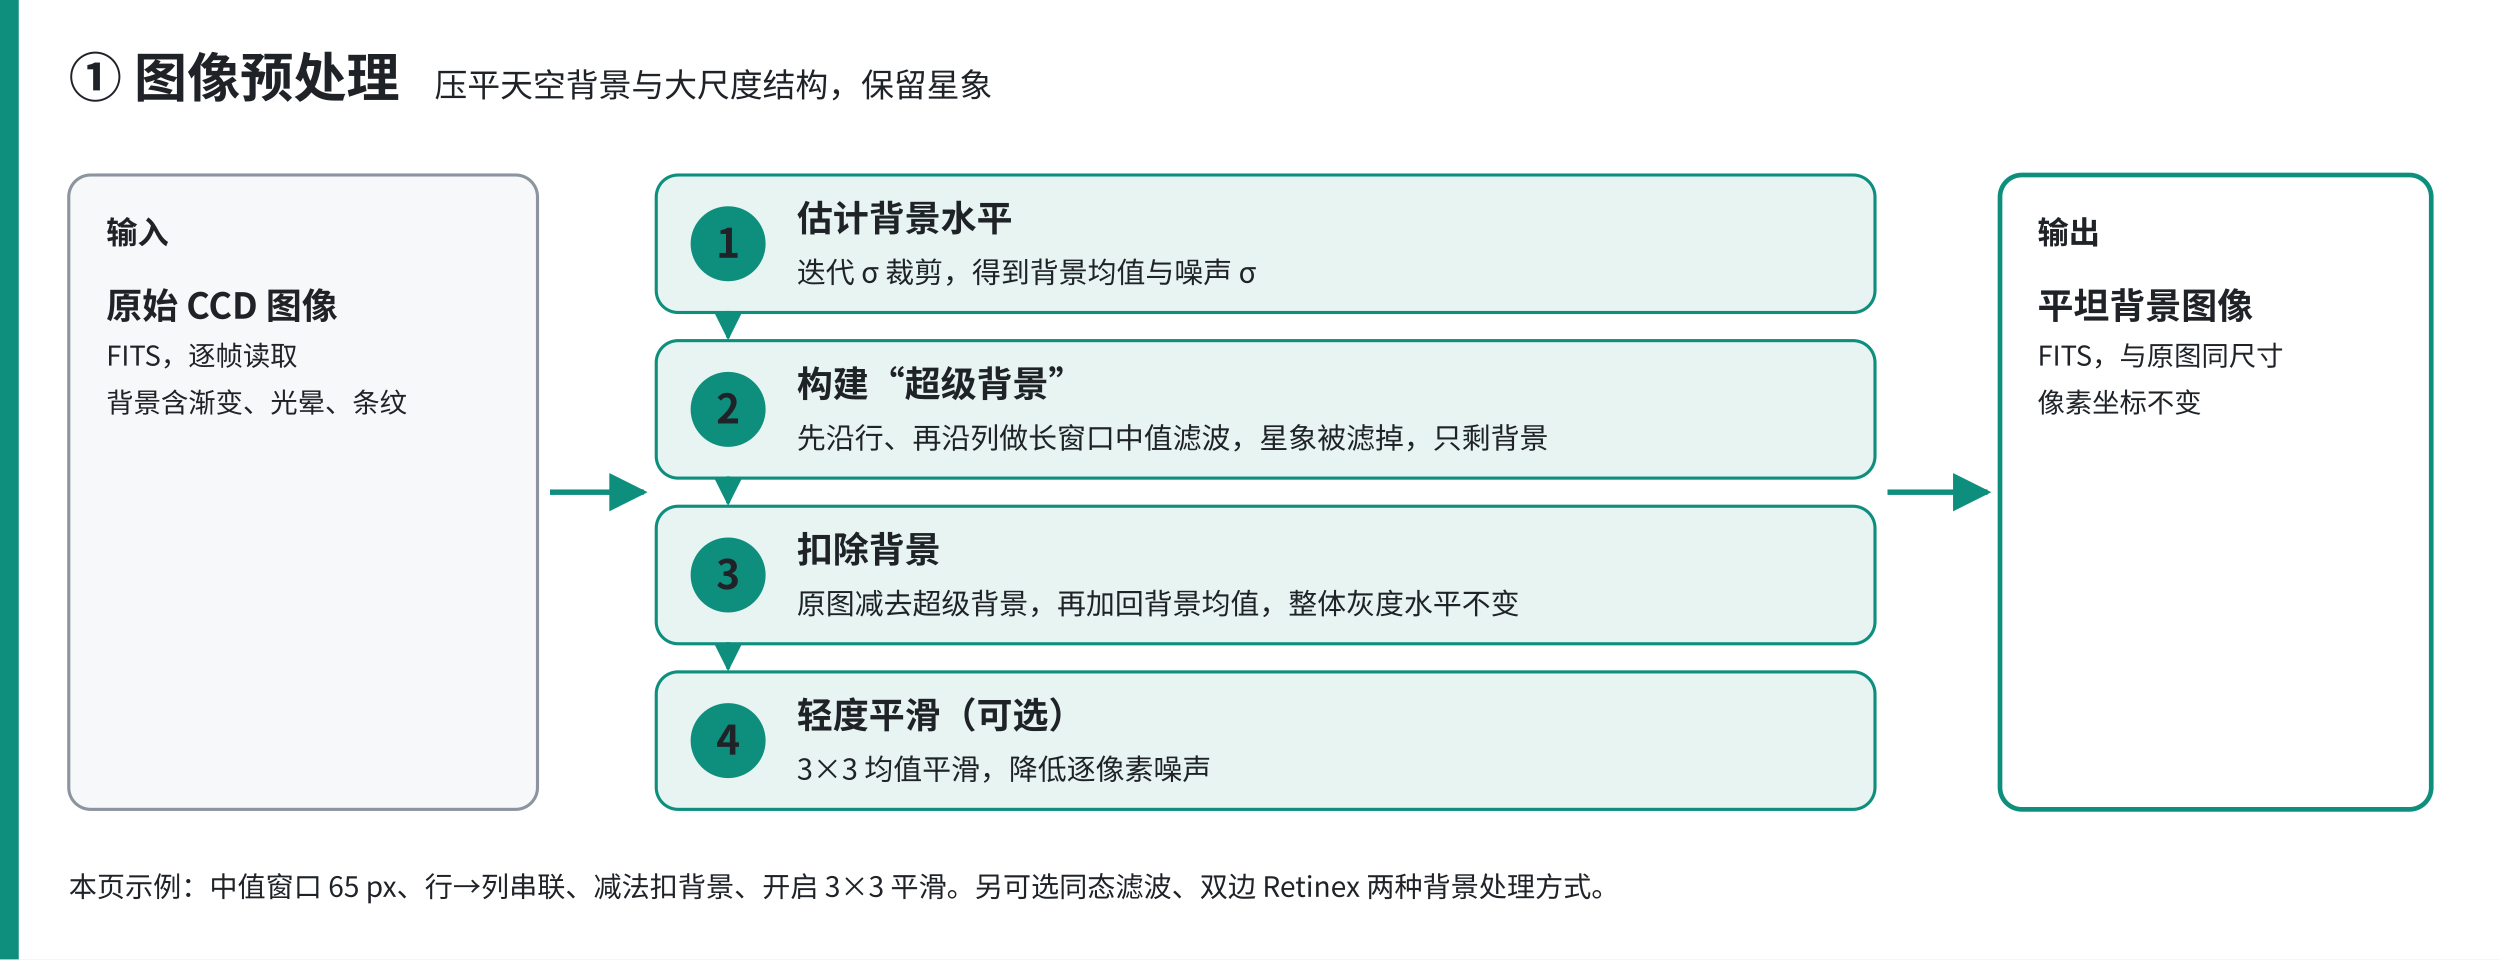
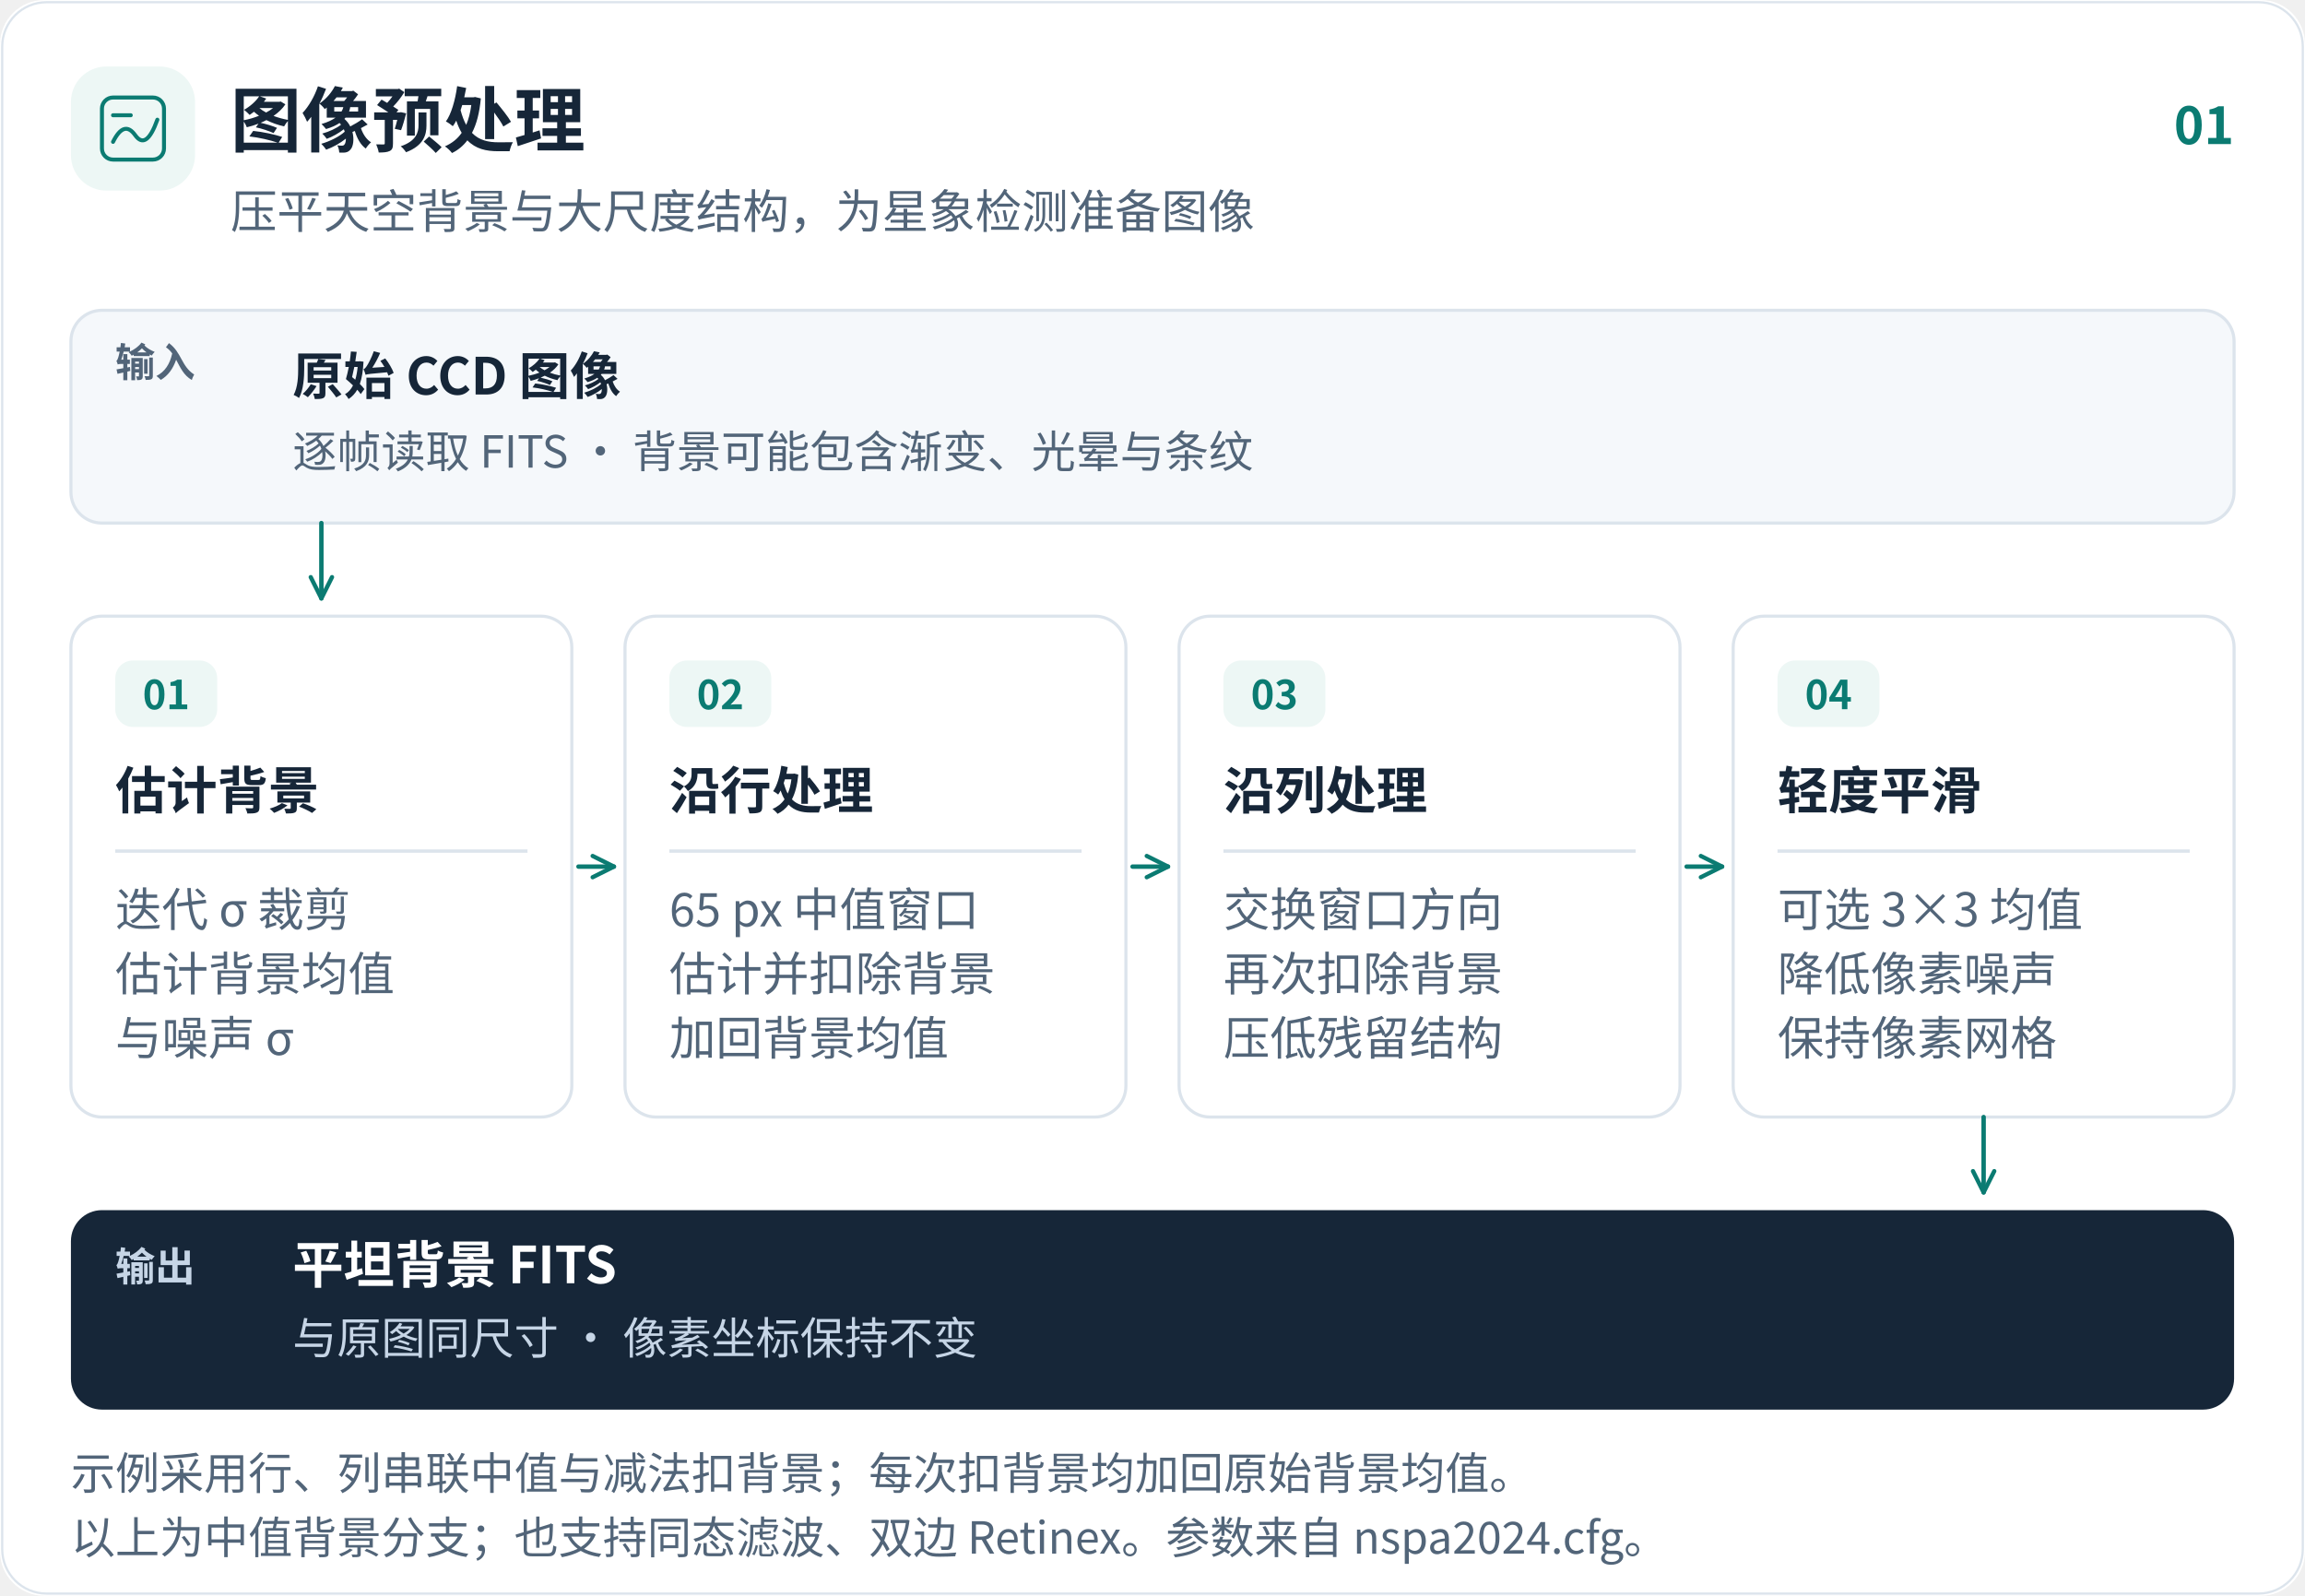
- <svg xmlns="http://www.w3.org/2000/svg" viewBox="0 0 1600 614" width="1600" height="614" role="img" aria-labelledby="t d">
+ <svg xmlns="http://www.w3.org/2000/svg" width="1040" height="720" viewBox="0 0 1040 720" role="img" aria-labelledby="title desc">
  <defs>
-     <marker id="ah-pre" viewBox="0 0 10 10" refX="9" refY="5" markerWidth="7" markerHeight="7" orient="auto-start-reverse">
-       <path d="M0,0 L10,5 L0,10 z" fill="#0e8f7e" />
+     <marker id="arrow-pre" viewBox="0 0 10 10" refX="9" refY="5" markerWidth="6" markerHeight="6" orient="auto">
+       <path d="M 1 1 L 9 5 L 1 9" fill="none" stroke="#0b7b72" stroke-width="1.6" stroke-linecap="round" stroke-linejoin="round" />
    </marker>
-     <marker id="ah-detect" viewBox="0 0 10 10" refX="9" refY="5" markerWidth="7" markerHeight="7" orient="auto-start-reverse">
-       <path d="M0,0 L10,5 L0,10 z" fill="#c26a00" />
+     <marker id="arrow-detect" viewBox="0 0 10 10" refX="9" refY="5" markerWidth="6" markerHeight="6" orient="auto">
+       <path d="M 1 1 L 9 5 L 1 9" fill="none" stroke="#a66212" stroke-width="1.6" stroke-linecap="round" stroke-linejoin="round" />
    </marker>
-     <marker id="ah-match" viewBox="0 0 10 10" refX="9" refY="5" markerWidth="7" markerHeight="7" orient="auto-start-reverse">
-       <path d="M0,0 L10,5 L0,10 z" fill="#2f6fd6" />
+     <marker id="arrow-match" viewBox="0 0 10 10" refX="9" refY="5" markerWidth="6" markerHeight="6" orient="auto">
+       <path d="M 1 1 L 9 5 L 1 9" fill="none" stroke="#3269b0" stroke-width="1.6" stroke-linecap="round" stroke-linejoin="round" />
    </marker>
-     <marker id="ah-comoc" viewBox="0 0 10 10" refX="9" refY="5" markerWidth="7" markerHeight="7" orient="auto-start-reverse">
-       <path d="M0,0 L10,5 L0,10 z" fill="#a63d8c" />
+     <marker id="arrow-comoc" viewBox="0 0 10 10" refX="9" refY="5" markerWidth="6" markerHeight="6" orient="auto">
+       <path d="M 1 1 L 9 5 L 1 9" fill="none" stroke="#7955a3" stroke-width="1.6" stroke-linecap="round" stroke-linejoin="round" />
    </marker>
-     <marker id="ah-grey" viewBox="0 0 10 10" refX="9" refY="5" markerWidth="7" markerHeight="7" orient="auto-start-reverse">
-       <path d="M0,0 L10,5 L0,10 z" fill="#8c959f" />
+     <marker id="arrow-main" viewBox="0 0 10 10" refX="9" refY="5" markerWidth="6" markerHeight="6" orient="auto">
+       <path d="M 1 1 L 9 5 L 1 9" fill="none" stroke="#526579" stroke-width="1.6" stroke-linecap="round" stroke-linejoin="round" />
    </marker>
  </defs>
-   <style>text{font-family:'PingFang SC','Hiragino Sans GB','Microsoft YaHei','Noto Sans CJK SC','Source Han Sans SC','Noto Sans SC',sans-serif;fill:#1f2328}</style>
-   <rect width="1600" height="614" fill="#ffffff" />
-   <rect x="0" y="0" width="12" height="614" rx="0" fill="#0e8f7e" stroke="none" stroke-width="1.5" />
-   <text x="44" y="62" font-size="34" font-weight="700" fill="#0e8f7e" text-anchor="start">① 图像预处理</text>
-   <text x="278.08" y="62" font-size="21" font-weight="400" fill="#57606a" text-anchor="start">压平天空背景与大尺度结构，保留星象</text>
-   <rect x="44" y="112" width="300" height="406" rx="14" fill="#f6f8fa" stroke="#8c959f" stroke-width="2" />
-   <text x="68" y="156" font-size="20" font-weight="700" fill="#57606a" text-anchor="start">输入</text>
-   <text x="68" y="204" font-size="23" font-weight="700" fill="#1f2328" text-anchor="start">原始 CCD 图像</text>
-   <text x="68" y="234" font-size="17.5" font-weight="400" fill="#57606a" text-anchor="start">FITS，逐帧读取</text>
-   <text x="68" y="264" font-size="17.5" font-weight="400" fill="#57606a" text-anchor="start">背景含渐变、光晕、条纹</text>
-   <rect x="420" y="112" width="780" height="88" rx="14" fill="#e7f4f2" stroke="#0e8f7e" stroke-width="2" />
-   <circle cx="466" cy="156.0" r="24" fill="#0e8f7e" />
-   <text x="466" y="165.0" font-size="26" font-weight="700" fill="#ffffff" text-anchor="middle">1</text>
-   <text x="510" y="148" font-size="23" font-weight="700" fill="#1f2328" text-anchor="start">估计背景水平</text>
-   <text x="510" y="181" font-size="18.5" font-weight="400" fill="#1f2328" text-anchor="start">迭代 σ 裁剪，得到背景均值与噪声 σ</text>
-   <rect x="420" y="218" width="780" height="88" rx="14" fill="#e7f4f2" stroke="#0e8f7e" stroke-width="2" />
-   <circle cx="466" cy="262.0" r="24" fill="#0e8f7e" />
-   <text x="466" y="271.0" font-size="26" font-weight="700" fill="#ffffff" text-anchor="middle">2</text>
-   <text x="510" y="254" font-size="23" font-weight="700" fill="#1f2328" text-anchor="start">构建“超级背景”</text>
-   <text x="510" y="287" font-size="18.5" font-weight="400" fill="#1f2328" text-anchor="start">先沿行、再沿列做长窗口中值滤波，星象被滤掉，只剩背景</text>
-   <line x1="466" y1="199" x2="466" y2="216" stroke="#0e8f7e" stroke-width="2.5" marker-end="url(#ah-pre)" />
-   <rect x="420" y="324" width="780" height="88" rx="14" fill="#e7f4f2" stroke="#0e8f7e" stroke-width="2" />
-   <circle cx="466" cy="368.0" r="24" fill="#0e8f7e" />
-   <text x="466" y="377.0" font-size="26" font-weight="700" fill="#ffffff" text-anchor="middle">3</text>
-   <text x="510" y="360" font-size="23" font-weight="700" fill="#1f2328" text-anchor="start">扣除背景</text>
-   <text x="510" y="393" font-size="18.5" font-weight="400" fill="#1f2328" text-anchor="start">原图减去超级背景，再加回背景均值，整体灰度水平不变</text>
-   <line x1="466" y1="305" x2="466" y2="322" stroke="#0e8f7e" stroke-width="2.5" marker-end="url(#ah-pre)" />
-   <rect x="420" y="430" width="780" height="88" rx="14" fill="#e7f4f2" stroke="#0e8f7e" stroke-width="2" />
-   <circle cx="466" cy="474.0" r="24" fill="#0e8f7e" />
-   <text x="466" y="483.0" font-size="26" font-weight="700" fill="#ffffff" text-anchor="middle">4</text>
-   <text x="510" y="466" font-size="23" font-weight="700" fill="#1f2328" text-anchor="start">轻度平滑（可选）</text>
-   <text x="510" y="499" font-size="18.5" font-weight="400" fill="#1f2328" text-anchor="start">3×3 均值平滑，降低逐像素噪声</text>
-   <line x1="466" y1="411" x2="466" y2="428" stroke="#0e8f7e" stroke-width="2.5" marker-end="url(#ah-pre)" />
-   <line x1="352" y1="315.0" x2="412" y2="315.0" stroke="#0e8f7e" stroke-width="3.5" marker-end="url(#ah-pre)" />
-   <rect x="1280" y="112" width="276" height="406" rx="14" fill="#ffffff" stroke="#0e8f7e" stroke-width="3" />
-   <text x="1304" y="156" font-size="20" font-weight="700" fill="#0e8f7e" text-anchor="start">输出</text>
-   <text x="1304" y="204" font-size="23" font-weight="700" fill="#1f2328" text-anchor="start">平坦背景图像</text>
-   <text x="1304" y="234" font-size="17.5" font-weight="400" fill="#57606a" text-anchor="start">FITS，与原图同尺寸</text>
-   <text x="1304" y="264" font-size="17.5" font-weight="400" fill="#57606a" text-anchor="start">像素坐标不变</text>
-   <line x1="1208" y1="315.0" x2="1272" y2="315.0" stroke="#0e8f7e" stroke-width="3.5" marker-end="url(#ah-pre)" />
-   <text x="44" y="574" font-size="18" font-weight="400" fill="#57606a" text-anchor="start">本页示例：中值窗口 65 px、行→列串联、减法扣背景、开启 3×3 平滑。另可选同态滤波、双边 Retinex 两种背景处理方式。</text>
+   <g font-family="'PingFang SC','Microsoft YaHei','Noto Sans CJK SC','Hiragino Sans GB','Source Han Sans SC',sans-serif">
+     <rect width="1040" height="720" rx="20" fill="#ffffff" />
+     <rect x="1" y="1" width="1038" height="718" rx="20" fill="none" stroke="#dce4ec" />
+     <rect x="32" y="30" width="56" height="56" rx="16" fill="#edf7f5" stroke="none" stroke-width="1.4" />
+     <g transform="translate(44 42)" fill="none" stroke="#0b7b72" stroke-width="1.8" stroke-linecap="round" stroke-linejoin="round">
+       <rect x="2" y="2" width="28" height="28" rx="5" />
+       <path d="M 7 22 Q 12 12 17 19 T 27 12 M 7 10 H 15" />
+     </g>
+     <text x="104" y="66" font-size="32" font-weight="700" fill="#162638" text-anchor="start">图像预处理</text>
+     <text x="104" y="103" font-size="21" font-weight="400" fill="#526579" text-anchor="start">压平天空背景与大尺度结构，为星象检测准备图像</text>
+     <text x="1008" y="65" font-size="23" font-weight="600" fill="#0b7b72" text-anchor="end">01</text>
+     <rect x="32" y="140" width="976" height="96" rx="14" fill="#f5f8fb" stroke="#dce4ec" stroke-width="1.4" />
+     <text x="52" y="170" font-size="18" font-weight="600" fill="#526579" text-anchor="start">输入</text>
+     <text x="132.0" y="178" font-size="23" font-weight="600" fill="#162638" text-anchor="start">原始 CCD 图像</text>
+     <text x="132.0" y="211" font-size="20" font-weight="400" fill="#526579" text-anchor="start">逐帧读取 FITS · 背景可能包含渐变、光晕与条纹</text>
+     <path d="M 145 236 L 145 270" fill="none" stroke="#0b7b72" stroke-width="2" stroke-linejoin="round" stroke-linecap="round" marker-end="url(#arrow-pre)" />
+     <rect x="32" y="278" width="226" height="226" rx="14" fill="#ffffff" stroke="#dce4ec" stroke-width="1.4" />
+     <rect x="52" y="298" width="46" height="30" rx="8" fill="#edf7f5" stroke="none" stroke-width="1.4" />
+     <text x="75" y="320" font-size="18" font-weight="600" fill="#0b7b72" text-anchor="middle">01</text>
+     <text x="52" y="365" font-size="23" font-weight="700" fill="#162638" text-anchor="start">估计背景</text>
+     <path d="M 52 384 L 238 384" fill="none" stroke="#dce4ec" stroke-width="1.5" />
+     <text x="52" y="418" font-size="21" font-weight="400" fill="#526579" text-anchor="start">迭代 σ 裁剪</text>
+     <text x="52" y="447" font-size="21" font-weight="400" fill="#526579" text-anchor="start">估计背景均值</text>
+     <text x="52" y="476" font-size="21" font-weight="400" fill="#526579" text-anchor="start">与噪声 σ</text>
+     <path d="M 261 391 L 277 391" fill="none" stroke="#0b7b72" stroke-width="2" stroke-linejoin="round" stroke-linecap="round" marker-end="url(#arrow-pre)" />
+     <rect x="282" y="278" width="226" height="226" rx="14" fill="#ffffff" stroke="#dce4ec" stroke-width="1.4" />
+     <rect x="302" y="298" width="46" height="30" rx="8" fill="#edf7f5" stroke="none" stroke-width="1.4" />
+     <text x="325" y="320" font-size="18" font-weight="600" fill="#0b7b72" text-anchor="middle">02</text>
+     <text x="302" y="365" font-size="23" font-weight="700" fill="#162638" text-anchor="start">沿行处理</text>
+     <path d="M 302 384 L 488 384" fill="none" stroke="#dce4ec" stroke-width="1.5" />
+     <text x="302" y="418" font-size="21" font-weight="400" fill="#526579" text-anchor="start">65 px 中值窗口</text>
+     <text x="302" y="447" font-size="21" font-weight="400" fill="#526579" text-anchor="start">估计并扣除背景</text>
+     <text x="302" y="476" font-size="21" font-weight="400" fill="#526579" text-anchor="start">加回背景均值</text>
+     <path d="M 511 391 L 527 391" fill="none" stroke="#0b7b72" stroke-width="2" stroke-linejoin="round" stroke-linecap="round" marker-end="url(#arrow-pre)" />
+     <rect x="532" y="278" width="226" height="226" rx="14" fill="#ffffff" stroke="#dce4ec" stroke-width="1.4" />
+     <rect x="552" y="298" width="46" height="30" rx="8" fill="#edf7f5" stroke="none" stroke-width="1.4" />
+     <text x="575" y="320" font-size="18" font-weight="600" fill="#0b7b72" text-anchor="middle">03</text>
+     <text x="552" y="365" font-size="23" font-weight="700" fill="#162638" text-anchor="start">沿列处理</text>
+     <path d="M 552 384 L 738 384" fill="none" stroke="#dce4ec" stroke-width="1.5" />
+     <text x="552" y="418" font-size="21" font-weight="400" fill="#526579" text-anchor="start">交换窗口方向</text>
+     <text x="552" y="447" font-size="21" font-weight="400" fill="#526579" text-anchor="start">再次扣除背景</text>
+     <text x="552" y="476" font-size="21" font-weight="400" fill="#526579" text-anchor="start">压低残留结构</text>
+     <path d="M 761 391 L 777 391" fill="none" stroke="#0b7b72" stroke-width="2" stroke-linejoin="round" stroke-linecap="round" marker-end="url(#arrow-pre)" />
+     <rect x="782" y="278" width="226" height="226" rx="14" fill="#ffffff" stroke="#dce4ec" stroke-width="1.4" />
+     <rect x="802" y="298" width="46" height="30" rx="8" fill="#edf7f5" stroke="none" stroke-width="1.4" />
+     <text x="825" y="320" font-size="18" font-weight="600" fill="#0b7b72" text-anchor="middle">04</text>
+     <text x="802" y="365" font-size="23" font-weight="700" fill="#162638" text-anchor="start">轻度平滑</text>
+     <path d="M 802 384 L 988 384" fill="none" stroke="#dce4ec" stroke-width="1.5" />
+     <text x="802" y="418" font-size="21" font-weight="400" fill="#526579" text-anchor="start">可选 3×3 均值</text>
+     <text x="802" y="447" font-size="21" font-weight="400" fill="#526579" text-anchor="start">降低像素噪声</text>
+     <text x="802" y="476" font-size="21" font-weight="400" fill="#526579" text-anchor="start">保持像素网格</text>
+     <path d="M 895 504 L 895 538" fill="none" stroke="#0b7b72" stroke-width="2" stroke-linejoin="round" stroke-linecap="round" marker-end="url(#arrow-pre)" />
+     <rect x="32" y="546" width="976" height="90" rx="14" fill="#162638" stroke="none" stroke-width="1.4" />
+     <text x="52" y="578" font-size="18" font-weight="600" fill="#c6d5e6" text-anchor="start">输出</text>
+     <text x="132.0" y="579" font-size="23" font-weight="600" fill="#ffffff" text-anchor="start">平坦背景 FITS</text>
+     <text x="132.0" y="611" font-size="20" font-weight="400" fill="#c6d5e6" text-anchor="start">与原图同尺寸 · 像素坐标保持不变</text>
+     <text x="32" y="672" font-size="20" font-weight="400" fill="#526579" text-anchor="start">示例采用行、列串联中值与减法扣背景；每次扣背景均加回原始背景均值。</text>
+     <text x="32" y="701" font-size="20" font-weight="400" fill="#526579" text-anchor="start">以上为中值背景分支；也支持同态滤波、双边 Retinex。参数来自 nspa2024.cfg。</text>
+   </g>
</svg>
